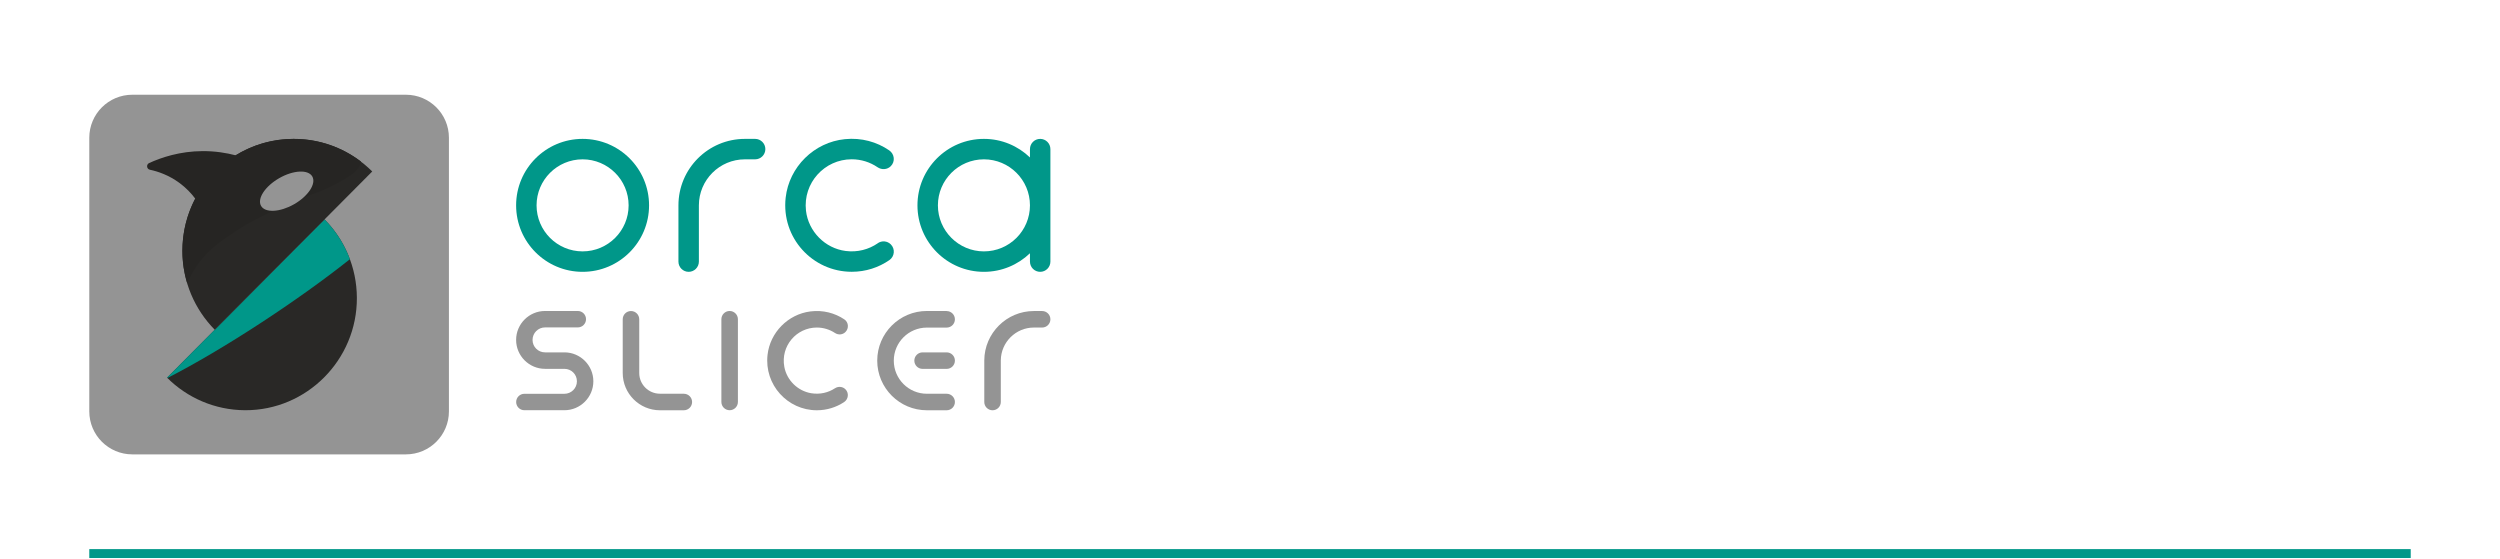
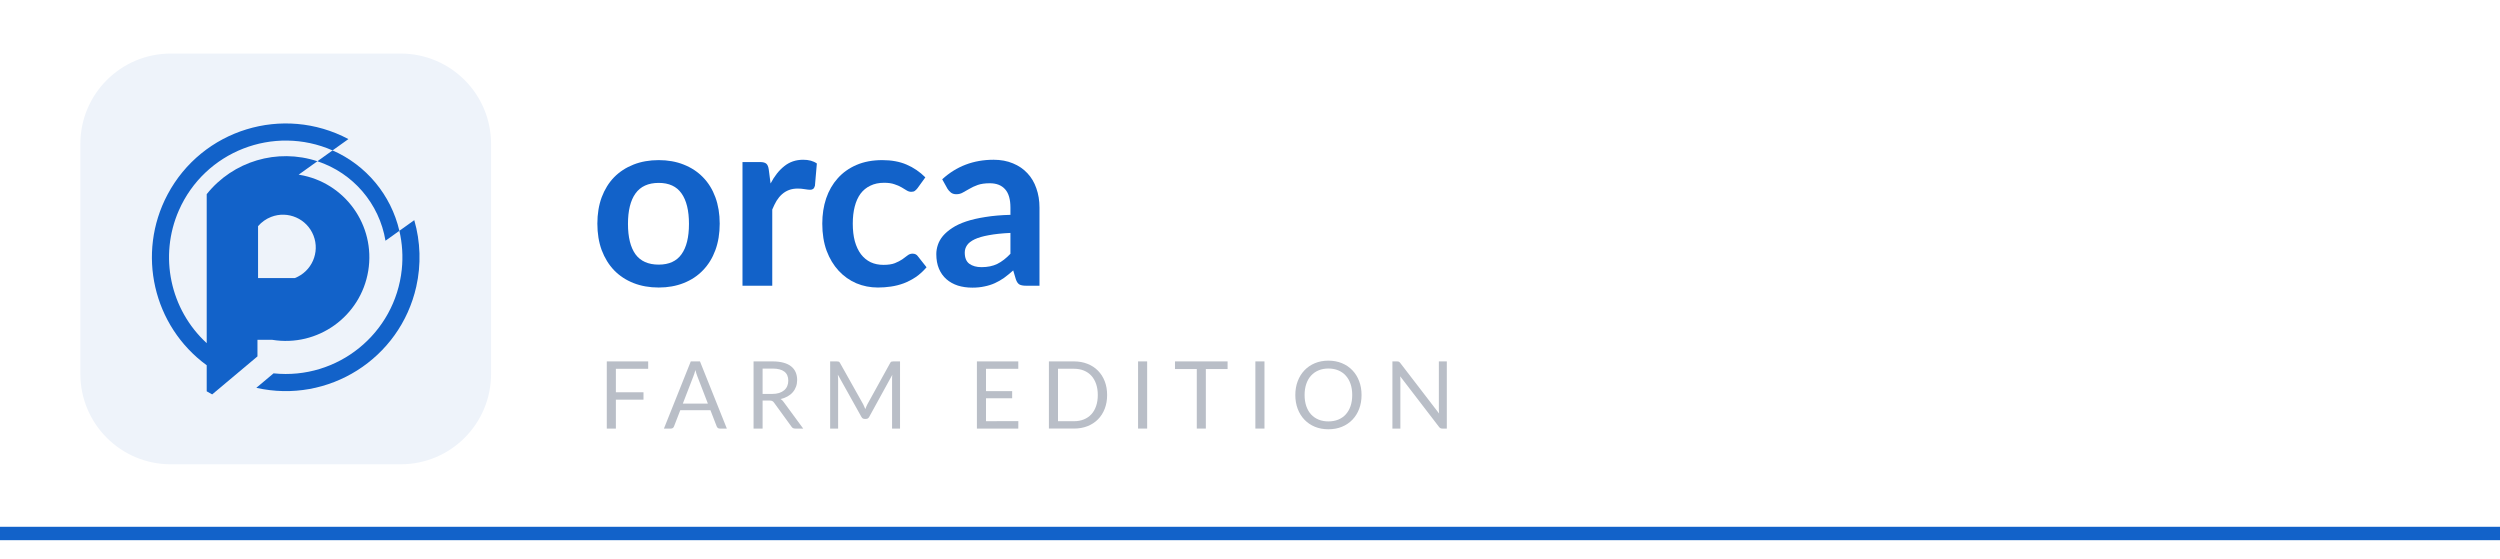
- <svg xmlns="http://www.w3.org/2000/svg" id="a" width="560" height="125" viewBox="0 0 560 125">
-   <rect id="b" x="20" y="123" width="520" height="2" style="fill:#009789;" />
-   <g id="c">
-     <rect id="d" x="20" y="21.22" width="80.56" height="80.56" rx="9.64" ry="9.64" style="fill:#949494;" />
+ <svg xmlns="http://www.w3.org/2000/svg" width="560" height="125" viewBox="0 0 560 125" version="1.1" id="svg18">
+   <defs id="defs22" />
+   <rect x="18" y="12" width="92" height="92" rx="20.24" fill="#EEF3FA" id="rect2" />
+   <g transform="matrix(0.05619,0,0,0.05619,34.012,27.64)" fill="#1262c9" id="g10">
+     <path d="m 1046.17,385.7 c 24.95,86.35 27.68,177.61 7.92,265.29 -64.73,287.4 -350.19,467.9 -637.59,403.16 l 68.78,-57.72 c 255.52,26.75 484.35,-158.7 511.1,-414.22 5.39,-51.52 2.14,-103.58 -9.62,-154.02 z" id="path4" />
+     <path d="m 986.76,428.19 -55.32,39.56 C 906.89,319.9 802.36,197.87 660.03,150.91 l 60.42,-43.2 c 134.32,58.87 233.02,177.64 266.31,320.48 z" id="path6" />
+     <path d="M 587.97,204.83 C 769.64,234.8 892.62,406.36 862.66,588.03 832.69,769.7 661.13,892.68 479.46,862.71 h -58.38 v 66.14 l -180.55,151.51 c -7.35,-3.94 -14.61,-8.03 -21.79,-12.26 V 964.26 C 4.86,807.77 -61.7,517.99 62.47,283.86 200.49,23.6 523.36,-75.5 783.63,62.52 l -63.18,45.19 C 485.13,4.58 210.78,111.73 107.65,347.04 27.89,529.02 72.52,741.57 218.74,876.1 V 282.12 C 323.95,150.44 499.97,98.1 660.03,150.91 l -74.79,53.48 c 0.91,0.15 1.82,0.29 2.73,0.44 z M 570.23,616.51 C 637.49,590.27 670.74,514.48 644.51,447.22 618.27,379.97 542.48,346.71 475.22,372.95 c -20.03,7.81 -37.82,20.44 -51.8,36.77 v 206.79 z" id="path8" />
  </g>
-   <g id="e">
-     <path id="f" d="M37.42,84.6c4.49,4.48,10.66,7.26,17.48,7.29,13.8.06,25.1-11.3,25.04-25.18-.03-6.86-2.79-13.06-7.25-17.57l-35.27,35.46Z" style="fill:#292826;" />
+   <g aria-label="orca" id="text12" style="font-weight:bold;font-size:54px;font-family:Lato;letter-spacing:0;fill:#1262c9">
+     <path d="m 147.552,35.866 q 3.078,0 5.589,0.999 2.538,0.999 4.32,2.835 1.809,1.836 2.781,4.482 0.972,2.646 0.972,5.913 0,3.294 -0.972,5.94 -0.972,2.646 -2.781,4.509 -1.782,1.863 -4.32,2.862 -2.511,0.999 -5.589,0.999 -3.105,0 -5.643,-0.999 -2.538,-0.999 -4.347,-2.862 -1.782,-1.863 -2.781,-4.509 -0.972,-2.646 -0.972,-5.94 0,-3.267 0.972,-5.913 0.999,-2.646 2.781,-4.482 1.809,-1.836 4.347,-2.835 2.538,-0.999 5.643,-0.999 z m 0,23.409 q 3.456,0 5.103,-2.322 1.674,-2.322 1.674,-6.804 0,-4.482 -1.674,-6.831 -1.647,-2.349 -5.103,-2.349 -3.51,0 -5.211,2.376 -1.674,2.349 -1.674,6.804 0,4.455 1.674,6.804 1.701,2.322 5.211,2.322 z" id="path24" />
+     <path d="m 172.608,41.104 q 1.296,-2.484 3.078,-3.888 1.782,-1.431 4.212,-1.431 1.917,0 3.078,0.837 l -0.432,4.995 q -0.135,0.486 -0.405,0.702 -0.243,0.189 -0.675,0.189 -0.405,0 -1.215,-0.135 -0.783,-0.135 -1.539,-0.135 -1.107,0 -1.971,0.324 -0.864,0.324 -1.566,0.945 -0.675,0.594 -1.215,1.458 -0.513,0.864 -0.972,1.971 V 64 h -6.669 V 36.298 h 3.915 q 1.026,0 1.431,0.378 0.405,0.351 0.54,1.296 z" id="path26" />
+     <path d="m 205.521,42.157 q -0.297,0.378 -0.594,0.594 -0.27,0.216 -0.81,0.216 -0.513,0 -0.999,-0.297 -0.486,-0.324 -1.161,-0.702 -0.675,-0.405 -1.62,-0.702 -0.918,-0.324 -2.295,-0.324 -1.755,0 -3.078,0.648 -1.323,0.621 -2.214,1.809 -0.864,1.188 -1.296,2.889 -0.432,1.674 -0.432,3.807 0,2.214 0.459,3.942 0.486,1.728 1.377,2.916 0.891,1.161 2.16,1.782 1.269,0.594 2.862,0.594 1.593,0 2.565,-0.378 0.999,-0.405 1.674,-0.864 0.675,-0.486 1.161,-0.864 0.513,-0.405 1.134,-0.405 0.81,0 1.215,0.621 l 1.917,2.43 q -1.107,1.296 -2.403,2.187 -1.296,0.864 -2.7,1.404 -1.377,0.513 -2.862,0.729 -1.458,0.216 -2.916,0.216 -2.565,0 -4.833,-0.945 -2.268,-0.972 -3.969,-2.808 -1.701,-1.836 -2.7,-4.482 -0.972,-2.673 -0.972,-6.075 0,-3.051 0.864,-5.643 0.891,-2.619 2.592,-4.509 1.701,-1.917 4.212,-2.997 2.511,-1.08 5.778,-1.08 3.105,0 5.427,0.999 2.349,0.999 4.212,2.862 z" id="path28" />
+     <path d="m 226.338,52.174 q -2.889,0.135 -4.86,0.513 -1.971,0.351 -3.159,0.918 -1.188,0.567 -1.701,1.323 -0.513,0.756 -0.513,1.647 0,1.755 1.026,2.511 1.053,0.756 2.727,0.756 2.052,0 3.537,-0.729 1.512,-0.756 2.943,-2.268 z m -15.282,-12.015 q 4.779,-4.374 11.502,-4.374 2.43,0 4.347,0.81 1.917,0.783 3.24,2.214 1.323,1.404 1.998,3.375 0.702,1.971 0.702,4.32 V 64 h -3.024 q -0.945,0 -1.458,-0.27 -0.513,-0.297 -0.81,-1.161 l -0.594,-1.998 q -1.053,0.945 -2.052,1.674 -0.999,0.702 -2.079,1.188 -1.08,0.486 -2.322,0.729 -1.215,0.27 -2.7,0.27 -1.755,0 -3.24,-0.459 -1.485,-0.486 -2.565,-1.431 -1.08,-0.945 -1.674,-2.349 -0.594,-1.404 -0.594,-3.267 0,-1.053 0.351,-2.079 0.351,-1.053 1.134,-1.998 0.81,-0.945 2.079,-1.782 1.269,-0.837 3.105,-1.458 1.863,-0.621 4.32,-0.999 2.457,-0.405 5.616,-0.486 v -1.62 q 0,-2.781 -1.188,-4.104 -1.188,-1.35 -3.429,-1.35 -1.62,0 -2.7,0.378 -1.053,0.378 -1.863,0.864 -0.81,0.459 -1.485,0.837 -0.648,0.378 -1.458,0.378 -0.702,0 -1.188,-0.351 -0.486,-0.378 -0.783,-0.864 z" id="path30" />
  </g>
-   <g id="g">
-     <path id="h" d="M72.69,49.14l-35.27,35.46s.05.05.08.07c12.36-6.3,29.28-17.38,40.88-26.61-1.25-3.38-3.21-6.42-5.69-8.93" style="fill:#009789;" />
+   <g aria-label="FARM EDITION" id="text14" style="font-size:21px;font-family:Lato;letter-spacing:4;fill:#b9bec7">
+     <path d="m 137.958,82.612 v 5.261 h 6.184 v 1.659 h -6.184 V 96 h -2.037 V 80.954 h 9.271 v 1.659 z" id="path33" />
+     <path d="m 158.569,90.414 -2.362,-6.122 q -0.105,-0.273 -0.221,-0.63 -0.116,-0.367 -0.221,-0.777 -0.221,0.851 -0.452,1.417 l -2.362,6.111 z m 4.242,5.586 h -1.575 q -0.273,0 -0.441,-0.137 -0.168,-0.137 -0.252,-0.346 l -1.407,-3.633 h -6.752 l -1.407,3.633 q -0.063,0.189 -0.241,0.336 -0.178,0.147 -0.441,0.147 h -1.575 l 6.016,-15.046 h 2.058 z" id="path35" />
+     <path d="m 172.964,88.24 q 0.882,0 1.554,-0.21 0.682,-0.221 1.134,-0.609 0.462,-0.399 0.693,-0.945 0.231,-0.546 0.231,-1.208 0,-1.344 -0.882,-2.026 -0.882,-0.682 -2.646,-0.682 h -2.226 v 5.681 z M 179.916,96 h -1.806 q -0.556,0 -0.819,-0.43 l -3.906,-5.376 q -0.178,-0.252 -0.389,-0.357 -0.2,-0.116 -0.63,-0.116 h -1.544 V 96 H 168.796 V 80.954 h 4.253 q 1.428,0 2.467,0.294 1.04,0.283 1.712,0.83 0.682,0.546 1.008,1.323 0.326,0.766 0.326,1.722 0,0.798 -0.252,1.491 -0.252,0.693 -0.735,1.25 -0.472,0.546 -1.165,0.934 -0.682,0.389 -1.554,0.588 0.389,0.221 0.672,0.64 z" id="path37" />
+     <path d="M 201.608,80.954 V 96 h -1.785 V 84.944 q 0,-0.221 0.011,-0.472 0.021,-0.252 0.042,-0.514 l -5.166,9.408 q -0.241,0.472 -0.735,0.472 h -0.294 q -0.493,0 -0.735,-0.472 l -5.271,-9.45 q 0.063,0.556 0.063,1.029 V 96 h -1.785 V 80.954 h 1.502 q 0.273,0 0.42,0.052 0.147,0.052 0.283,0.294 l 5.197,9.261 q 0.126,0.252 0.241,0.525 0.126,0.273 0.231,0.556 0.105,-0.283 0.221,-0.556 0.116,-0.283 0.252,-0.535 l 5.103,-9.251 q 0.126,-0.241 0.273,-0.294 0.158,-0.052 0.43,-0.052 z" id="path39" />
+     <path d="M 228.109,94.341 228.098,96 h -9.271 V 80.954 h 9.271 v 1.659 h -7.234 v 4.998 h 5.859 v 1.596 h -5.859 v 5.135 z" id="path41" />
+     <path d="m 247.995,88.482 q 0,1.69 -0.535,3.076 -0.535,1.386 -1.512,2.373 -0.977,0.987 -2.352,1.533 -1.365,0.535 -3.024,0.535 h -5.617 V 80.954 h 5.617 q 1.659,0 3.024,0.546 1.375,0.535 2.352,1.533 0.977,0.987 1.512,2.373 0.535,1.386 0.535,3.076 z m -2.09,0 q 0,-1.386 -0.378,-2.478 -0.378,-1.092 -1.071,-1.848 -0.693,-0.756 -1.68,-1.155 -0.987,-0.399 -2.205,-0.399 h -3.58 v 11.749 h 3.58 q 1.218,0 2.205,-0.399 0.987,-0.399 1.68,-1.145 0.693,-0.756 1.071,-1.848 0.378,-1.092 0.378,-2.478 z" id="path43" />
+     <path d="m 256.962,96 h -2.037 V 80.954 h 2.037 z" id="path45" />
+     <path d="m 274.979,82.665 h -4.872 V 96 h -2.026 V 82.665 h -4.883 v -1.712 h 11.781 z" id="path47" />
+     <path d="m 283.242,96 h -2.037 V 80.954 h 2.037 z" id="path49" />
+     <path d="m 304.987,88.482 q 0,1.69 -0.535,3.108 -0.535,1.407 -1.512,2.425 -0.977,1.018 -2.352,1.585 -1.365,0.556 -3.024,0.556 -1.659,0 -3.024,-0.556 -1.365,-0.567 -2.341,-1.585 -0.977,-1.018 -1.512,-2.425 -0.535,-1.417 -0.535,-3.108 0,-1.69 0.535,-3.098 0.535,-1.417 1.512,-2.436 0.977,-1.029 2.341,-1.596 1.365,-0.567 3.024,-0.567 1.659,0 3.024,0.567 1.375,0.567 2.352,1.596 0.977,1.018 1.512,2.436 0.535,1.407 0.535,3.098 z m -2.09,0 q 0,-1.386 -0.378,-2.489 -0.378,-1.103 -1.071,-1.859 -0.693,-0.766 -1.68,-1.176 -0.987,-0.409 -2.205,-0.409 -1.208,0 -2.195,0.409 -0.987,0.409 -1.69,1.176 -0.693,0.756 -1.071,1.859 -0.378,1.103 -0.378,2.489 0,1.386 0.378,2.489 0.378,1.092 1.071,1.859 0.704,0.756 1.69,1.165 0.987,0.399 2.195,0.399 1.218,0 2.205,-0.399 0.987,-0.409 1.68,-1.165 0.693,-0.766 1.071,-1.859 0.378,-1.103 0.378,-2.489 z" id="path51" />
+     <path d="M 324.087,80.954 V 96 h -1.018 q -0.241,0 -0.409,-0.084 -0.158,-0.084 -0.315,-0.283 l -8.704,-11.34 q 0.021,0.263 0.032,0.514 0.011,0.252 0.011,0.472 V 96 h -1.785 V 80.954 h 1.05 q 0.137,0 0.231,0.021 0.095,0.011 0.168,0.052 0.073,0.032 0.147,0.105 0.073,0.063 0.158,0.168 l 8.704,11.329 q -0.021,-0.273 -0.042,-0.525 -0.011,-0.263 -0.011,-0.493 V 80.954 Z" id="path53" />
  </g>
-   <g id="i">
-     <path id="j" d="M65.8,31.11c-13.77,0-24.94,11.23-24.94,25.08,0,6.9,2.77,13.14,7.25,17.68l35.27-35.46c-4.51-4.5-10.72-7.29-17.58-7.29" style="fill:#292826;" />
-   </g>
-   <g id="k">
-     <path id="l" d="M65.8,31.11c-4.77,0-9.23,1.35-13.02,3.68-2.03-.53-4.55-.96-7.44-.94-5.04.03-9.14,1.4-11.93,2.67-.69.32-.58,1.34.16,1.5,1.83.39,4.25,1.2,6.64,2.97,1.51,1.11,2.66,2.35,3.52,3.5-1.83,3.49-2.87,7.47-2.87,11.69,0,2.52.37,4.95,1.06,7.25,1.05-2.34,2.16-3.9,2.52-4.39,2.29-3.15,4.71-4.79,8.29-7.2,2.64-1.78,6.3-3.87,16.82-8.2,0,0,3.29-.93,7.7-3.55,1.76-1.05,3.1-2.03,3.52-3.58.03-.11.06-.22.08-.32-4.18-3.19-9.4-5.08-15.05-5.08" style="fill:#262523;" />
-   </g>
-   <g id="m">
-     <path id="n" d="M69.96,39.54c.91,1.62-.92,4.4-4.09,6.21-3.17,1.81-6.49,1.97-7.4.36-.91-1.62.92-4.4,4.09-6.21,3.17-1.81,6.49-1.97,7.4-.36" style="fill:#949494;" />
-   </g>
-   <path d="M163.44,69.66c-1.02,0-1.85.83-1.85,1.85v18.53c0,1.02.83,1.85,1.85,1.85s1.85-.83,1.85-1.85v-18.53c0-1.02-.83-1.85-1.85-1.85Z" style="fill:#949494;" />
-   <path d="M212.05,69.66h-4.43c-6.13,0-11.12,4.99-11.12,11.12s4.99,11.12,11.12,11.12h4.43c1.02,0,1.85-.83,1.85-1.85s-.83-1.85-1.85-1.85h-4.43c-4.09,0-7.41-3.32-7.41-7.41s3.32-7.41,7.41-7.41h4.43c1.02,0,1.85-.83,1.85-1.85s-.83-1.85-1.85-1.85Z" style="fill:#949494;" />
-   <path d="M212.05,78.93h-5.39c-1.02,0-1.85.83-1.85,1.85s.83,1.85,1.85,1.85h5.39c1.02,0,1.85-.83,1.85-1.85s-.83-1.85-1.85-1.85Z" style="fill:#949494;" />
-   <path d="M126.43,91.89h-8.97c-1.02,0-1.84-.83-1.84-1.84s.82-1.84,1.84-1.84h8.97c1.54,0,2.8-1.25,2.8-2.8s-1.25-2.79-2.8-2.79h-4.34c-3.57,0-6.48-2.91-6.48-6.48s2.91-6.48,6.48-6.48h7.34c1.02,0,1.84.83,1.84,1.84s-.82,1.84-1.84,1.84h-7.34c-1.54,0-2.8,1.25-2.8,2.8s1.25,2.79,2.8,2.79h4.34c3.57,0,6.48,2.91,6.48,6.48s-2.91,6.48-6.48,6.48Z" style="fill:#949494;" />
-   <path d="M187.05,86.96c-1.5.99-3.37,1.45-5.36,1.12-3.01-.51-5.44-2.9-6-5.89-.87-4.7,2.73-8.82,7.28-8.82,1.5,0,2.9.45,4.07,1.22.74.49,1.72.41,2.34-.22h0c.82-.82.71-2.19-.25-2.83-2.13-1.43-4.79-2.14-7.61-1.78-5.01.64-9.03,4.72-9.59,9.73-.76,6.7,4.49,12.41,11.04,12.41,2.25,0,4.34-.67,6.09-1.82.99-.65,1.16-2.04.32-2.88h0c-.63-.63-1.6-.71-2.34-.23Z" style="fill:#949494;" />
-   <path d="M153.17,88.19h-5.35c-2.55,0-4.63-2.08-4.63-4.63v-12.04c0-1.02-.83-1.85-1.85-1.85s-1.85.83-1.85,1.85v12.04c0,4.6,3.74,8.34,8.34,8.34h5.35c1.02,0,1.85-.83,1.85-1.85s-.83-1.85-1.85-1.85Z" style="fill:#949494;" />
-   <path d="M233.44,73.37h-1.85c-4.06,0-7.37,3.29-7.41,7.35v9.33c0,1.02-.83,1.85-1.85,1.85s-1.85-.83-1.85-1.85v-9.33c.04-6.1,5.01-11.05,11.11-11.05h1.85c1.02,0,1.85.83,1.85,1.85s-.83,1.85-1.85,1.85Z" style="fill:#949494;" />
-   <path d="M130.5,35.69c5.68,0,10.31,4.62,10.31,10.31s-4.62,10.31-10.31,10.31-10.31-4.62-10.31-10.31,4.62-10.31,10.31-10.31M130.5,31.11c-8.22,0-14.89,6.67-14.89,14.89s6.67,14.89,14.89,14.89,14.89-6.67,14.89-14.89-6.67-14.89-14.89-14.89h0Z" style="fill:#009789;" />
-   <path d="M233,31.11c-1.27,0-2.29,1.03-2.29,2.29v1.87c-2.68-2.57-6.3-4.16-10.31-4.16-8.22,0-14.89,6.67-14.89,14.89s6.67,14.89,14.89,14.89c4,0,7.63-1.59,10.31-4.16v1.87c0,1.27,1.03,2.29,2.29,2.29s2.29-1.03,2.29-2.29v-25.2c0-1.27-1.03-2.29-2.29-2.29ZM220.4,56.31c-5.68,0-10.31-4.62-10.31-10.31s4.62-10.31,10.31-10.31,10.31,4.62,10.31,10.31-4.62,10.31-10.31,10.31Z" style="fill:#009789;" />
-   <path d="M169.15,31.11h-2.29c-8.22,0-14.89,6.67-14.89,14.89v12.6c0,1.27,1.03,2.29,2.29,2.29s2.29-1.03,2.29-2.29v-12.6c0-5.68,4.62-10.31,10.31-10.31h0s2.29,0,2.29,0c1.27,0,2.29-1.03,2.29-2.29s-1.03-2.29-2.29-2.29Z" style="fill:#009789;" />
-   <path d="M196.61,54.5c-2,1.37-4.5,2.06-7.17,1.72-4.64-.59-8.37-4.38-8.9-9.03-.7-6.22,4.16-11.51,10.24-11.51,2.15,0,4.14.66,5.79,1.78.93.63,2.17.56,2.97-.24h0c1.03-1.03.84-2.72-.36-3.54-2.77-1.9-6.22-2.88-9.91-2.51-6.9.68-12.51,6.21-13.28,13.1-1.01,8.99,6.01,16.61,14.8,16.61,3.13,0,6.03-.96,8.42-2.61,1.19-.82,1.35-2.51.33-3.53h0c-.79-.79-2.01-.89-2.93-.26Z" style="fill:#009789;" />
+   <rect x="0" y="118" width="560" height="3" fill="#1262C9" id="rect16" />
</svg>
